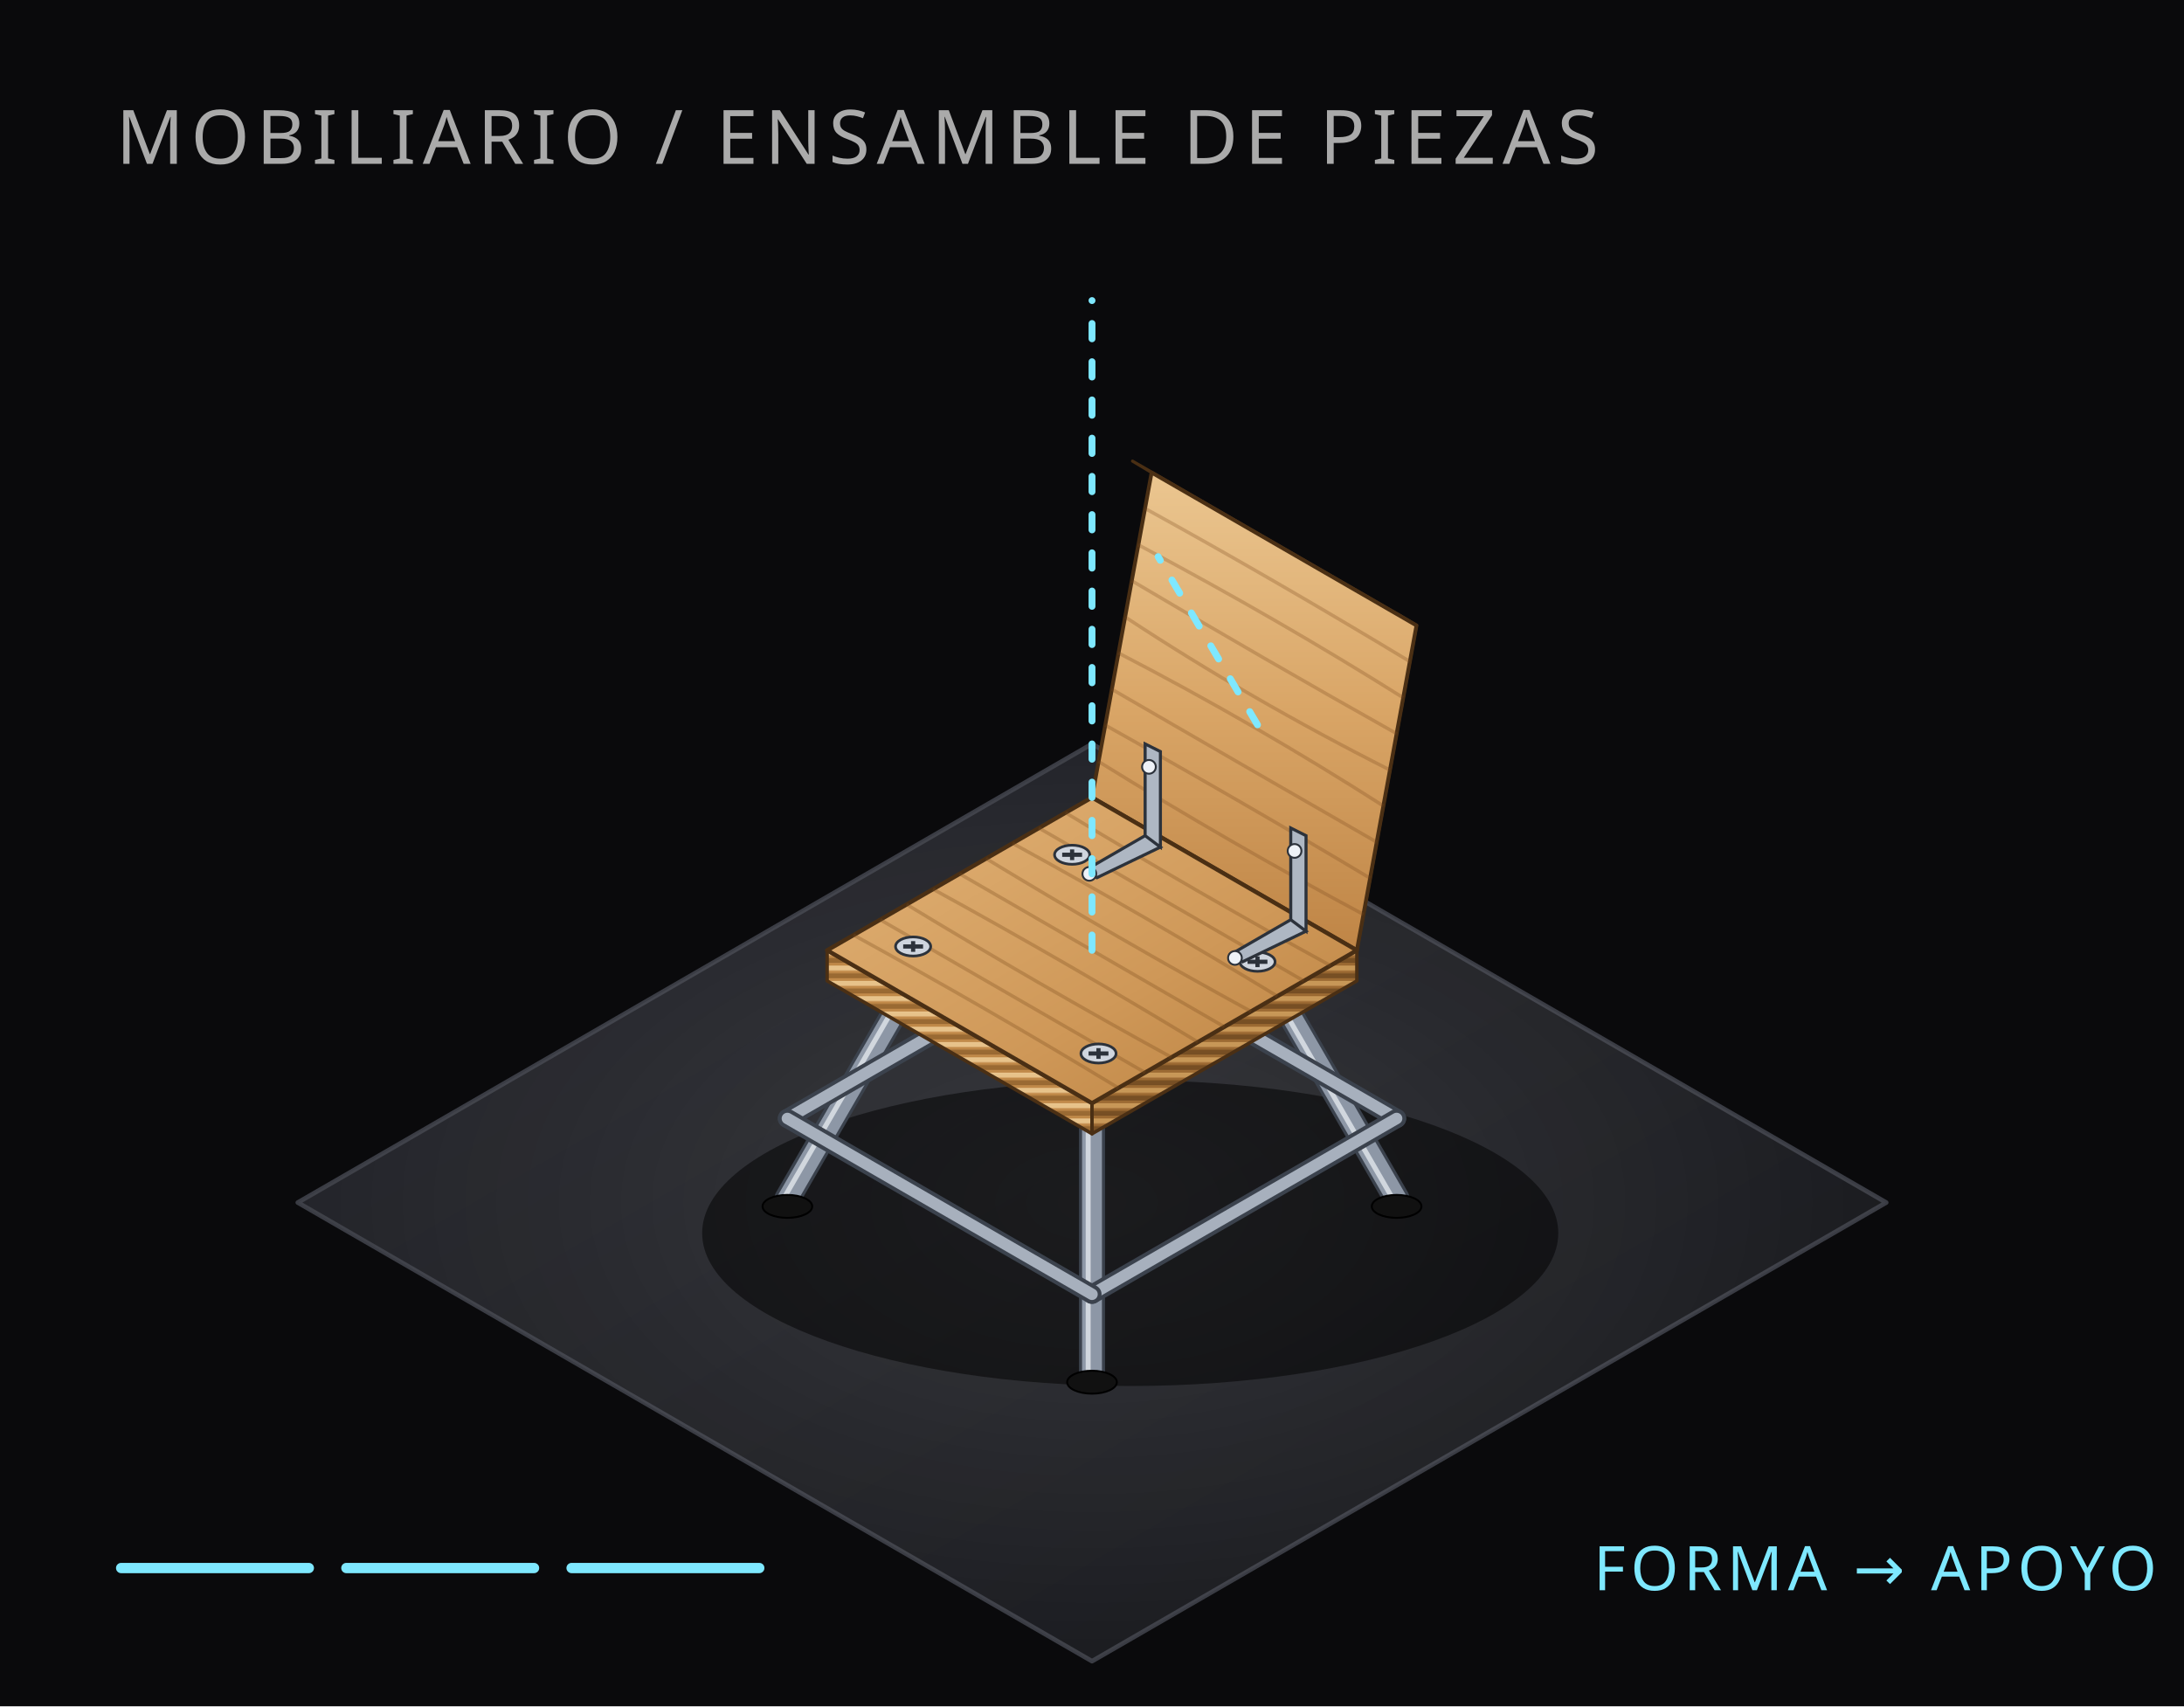
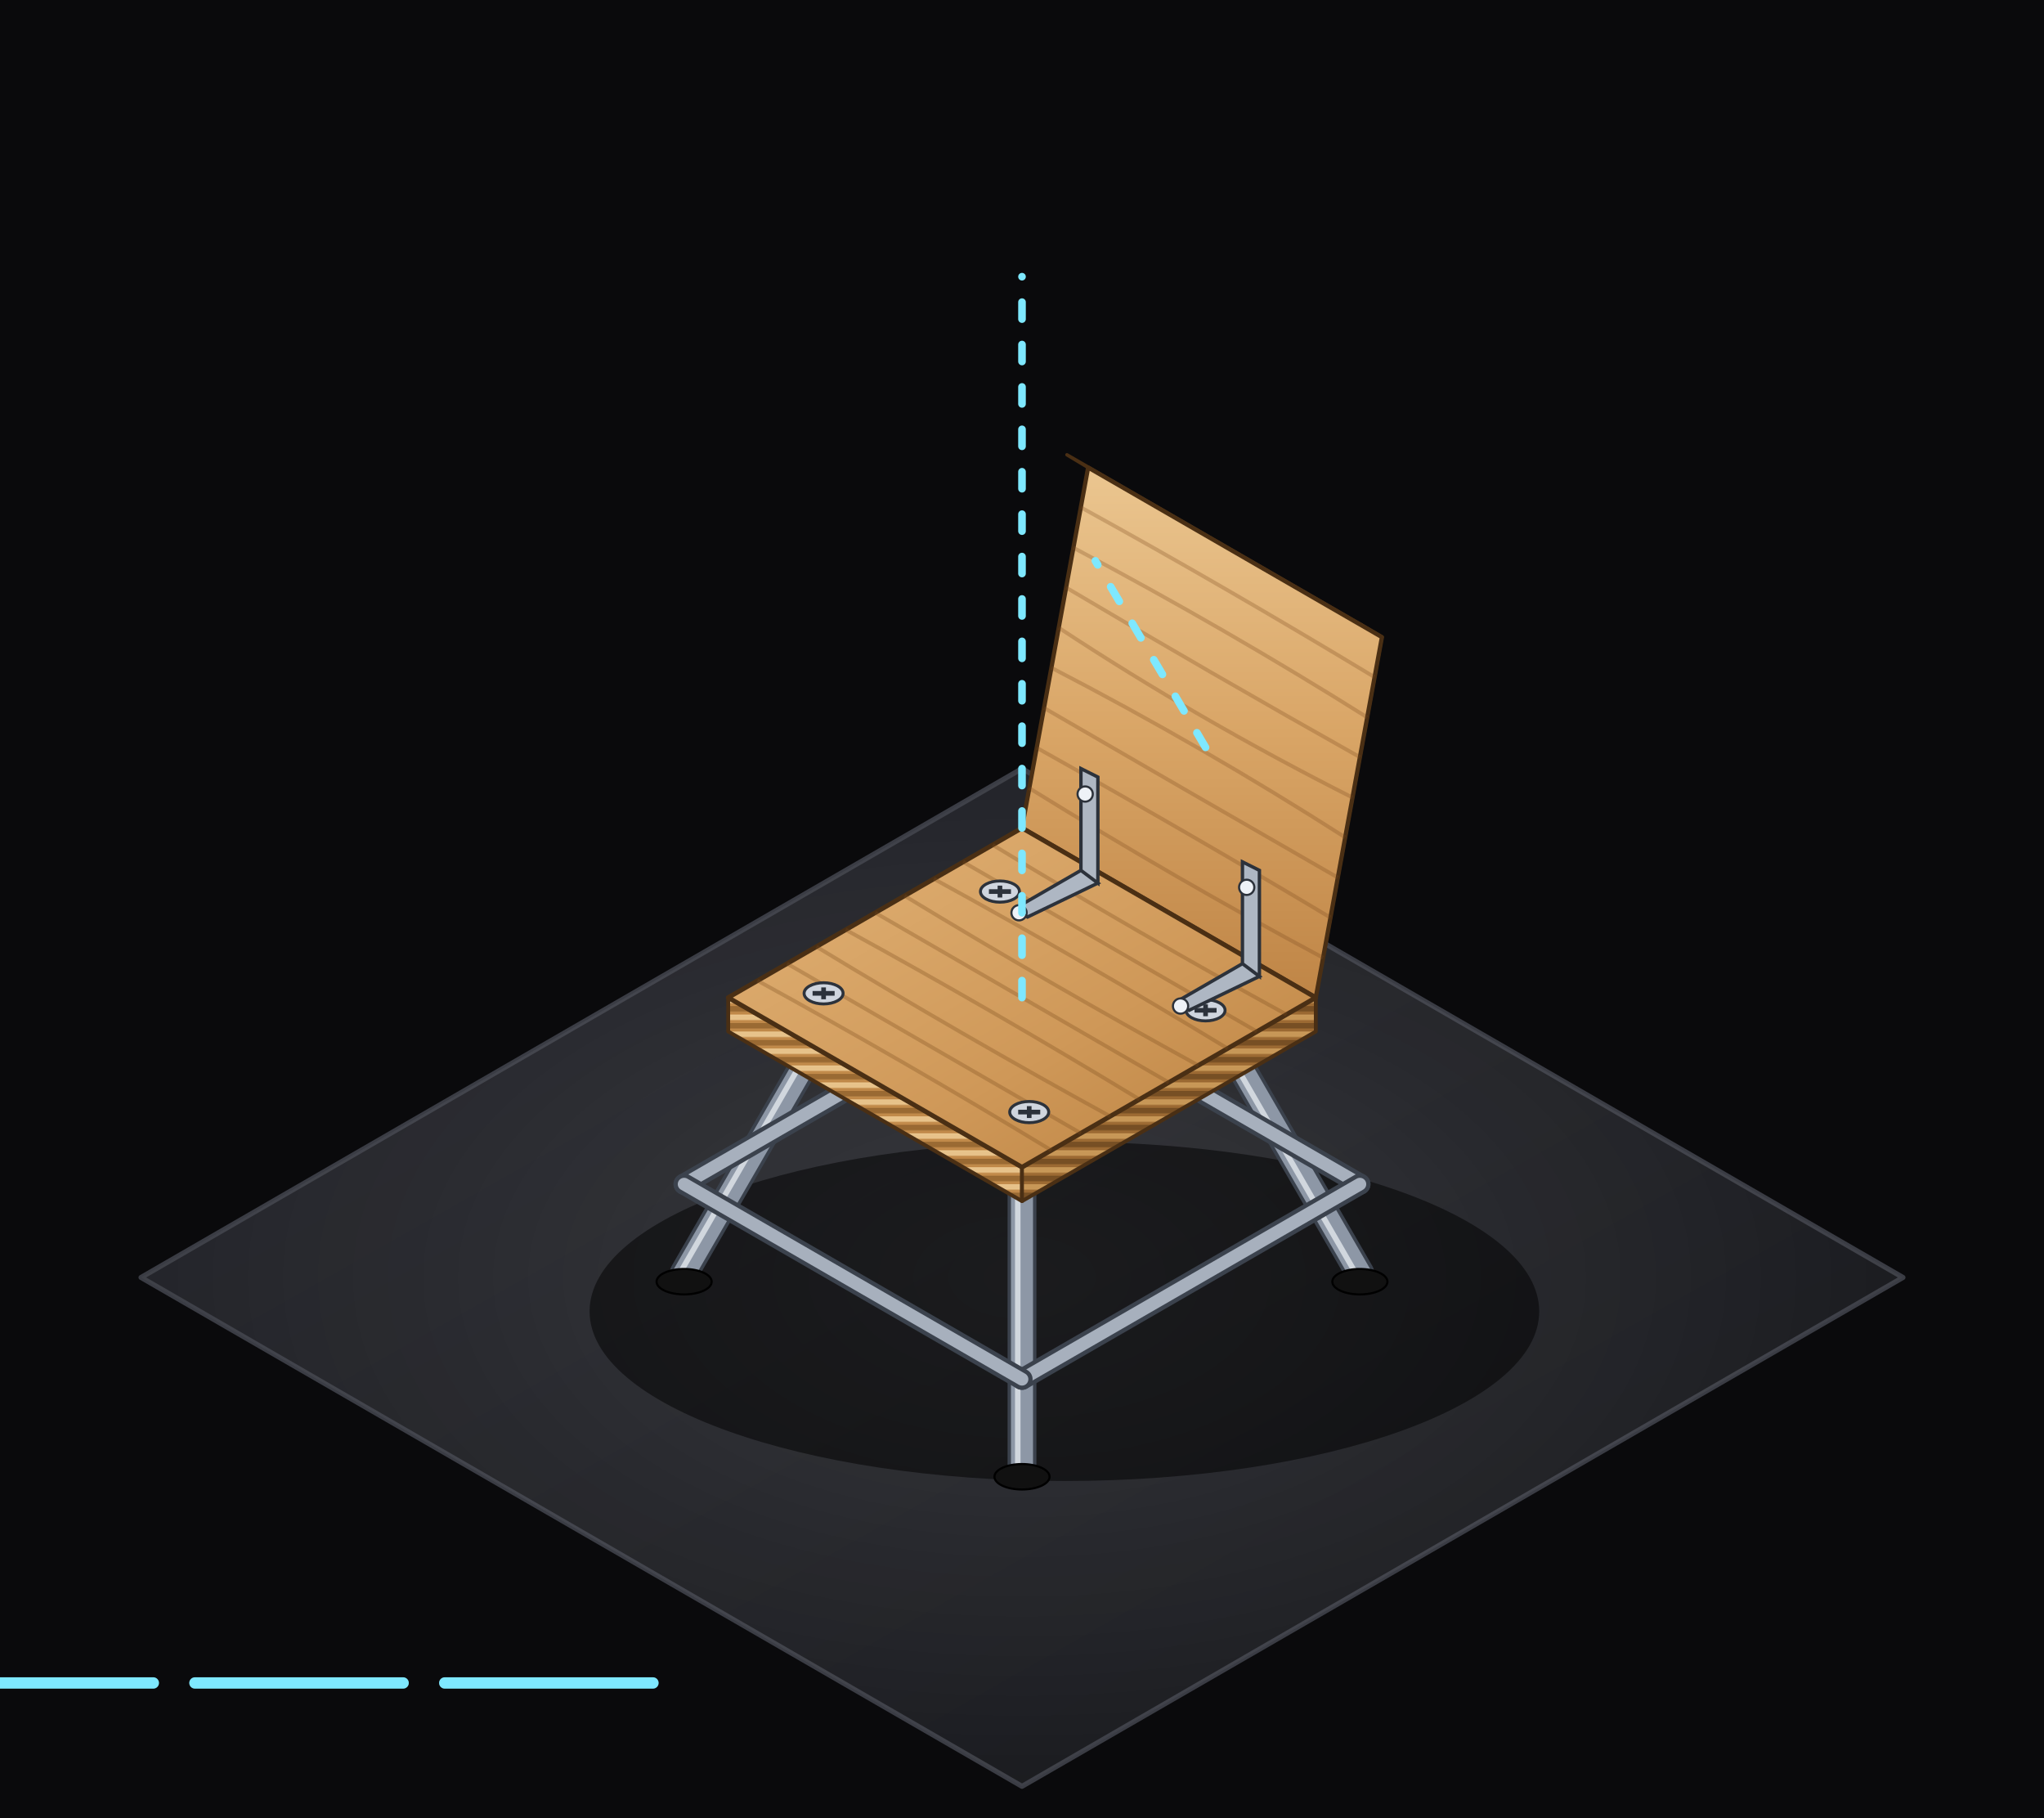
- <svg xmlns="http://www.w3.org/2000/svg" viewBox="0 0 640 500" role="img" aria-labelledby="title desc">
+ <svg xmlns="http://www.w3.org/2000/svg" viewBox="50 15 540 480" role="img" aria-labelledby="title desc">
  <defs>
    <pattern id="grid" width="24" height="24" patternUnits="userSpaceOnUse">
      <path d="M24 0H0V24" fill="none" stroke="#777" stroke-opacity=".15" />
    </pattern>
    <linearGradient id="suelo" x1="0" y1="0" x2="1" y2="1">
      <stop stop-color="#24252b" />
      <stop offset="1" stop-color="#121317" />
    </linearGradient>
    <radialGradient id="luz" cx=".5" cy=".5" r=".6">
      <stop stop-color="#fff" stop-opacity=".12" />
      <stop offset="1" stop-color="#fff" stop-opacity="0" />
    </radialGradient>
    <linearGradient id="madera" x1="0" y1="0" x2="1" y2="1">
      <stop stop-color="#e2b377" />
      <stop offset=".6" stop-color="#cf9858" />
      <stop offset="1" stop-color="#b9803f" />
    </linearGradient>
    <linearGradient id="madera2" x1="0" y1="1" x2="0" y2="0">
      <stop stop-color="#bf8546" />
      <stop offset=".5" stop-color="#d9a566" />
      <stop offset="1" stop-color="#ebc690" />
    </linearGradient>
    <pattern id="ply" width="4" height="4" patternUnits="userSpaceOnUse">
      <rect width="4" height="4" fill="#c18a4a" />
      <rect y="0" width="4" height="1.3" fill="#e7c28a" />
      <rect y="2" width="4" height="1.3" fill="#9a6a33" />
    </pattern>
    <clipPath id="cpAsi">
      <polygon points="320.0 244.0 389.3 284.0 320.0 324.0 250.7 284.0" />
    </clipPath>
    <clipPath id="cpResp">
      <polygon points="320.0 244.0 389.3 284.0 404.9 199.0 335.6 159.0" />
    </clipPath>
    <pattern id="plyd" width="4" height="4" patternUnits="userSpaceOnUse">
      <rect width="4" height="4" fill="#9c6a33" />
      <rect y="0" width="4" height="1.3" fill="#c79757" />
      <rect y="2" width="4" height="1.3" fill="#774f24" />
    </pattern>
  </defs>
  <rect width="640" height="500" fill="#0a0a0c" />
  <g transform="translate(320 330) scale(1.12) translate(-320 -330)">
    <polygon points="320.0 230.0 527.8 350.0 320.0 470.0 112.2 350.0" fill="url(#suelo)" stroke="#3a3c44" stroke-width="1.2" stroke-linejoin="round" />
    <polygon points="320.0 230.0 527.8 350.0 320.0 470.0 112.2 350.0" fill="url(#luz)" />
    <ellipse class="sombra" cx="330.0" cy="358.0" rx="112" ry="40" fill="#000" fill-opacity=".5" />
    <g class="silla">
      <g class="base">
        <path d="M320.0 265.0L320.0 303.0" stroke="#3b424d" stroke-width="6.8" stroke-linecap="round" />
        <path d="M320.0 265.0L320.0 303.0" stroke="#8d97a6" stroke-width="5.2" stroke-linecap="round" />
        <path d="M319.0 265.0L319.0 303.0" stroke="#eef2f7" stroke-opacity=".7" stroke-width="1.3" stroke-linecap="round" />
        <path d="M366.8 292.0L399.7 349.0" stroke="#3b424d" stroke-width="6.8" stroke-linecap="round" />
        <path d="M366.8 292.0L399.7 349.0" stroke="#8d97a6" stroke-width="5.2" stroke-linecap="round" />
        <path d="M365.8 292.0L398.7 349.0" stroke="#eef2f7" stroke-opacity=".7" stroke-width="1.3" stroke-linecap="round" />
        <path d="M273.2 292.0L240.3 349.0" stroke="#3b424d" stroke-width="6.8" stroke-linecap="round" />
        <path d="M273.2 292.0L240.3 349.0" stroke="#8d97a6" stroke-width="5.2" stroke-linecap="round" />
        <path d="M272.2 292.0L239.3 349.0" stroke="#eef2f7" stroke-opacity=".7" stroke-width="1.3" stroke-linecap="round" />
        <path d="M320.0 282.0L399.7 328.0" stroke="#3b424d" stroke-width="5" stroke-linecap="round" />
        <path d="M320.0 282.0L399.7 328.0" stroke="#a7b0bd" stroke-width="3" stroke-linecap="round" />
        <path d="M320.0 282.0L240.3 328.0" stroke="#3b424d" stroke-width="5" stroke-linecap="round" />
        <path d="M320.0 282.0L240.3 328.0" stroke="#a7b0bd" stroke-width="3" stroke-linecap="round" />
        <path d="M320.0 264.0L372.0 294.0L320.0 324.0L268.0 294.0Z" fill="none" stroke="#3b424d" stroke-width="6" stroke-linejoin="round" />
        <path d="M320.0 264.0L372.0 294.0L320.0 324.0L268.0 294.0Z" fill="none" stroke="#9aa4b2" stroke-width="3.6" stroke-linejoin="round" />
        <path d="M320.0 319.0L320.0 395.0" stroke="#3b424d" stroke-width="6.8" stroke-linecap="round" />
        <path d="M320.0 319.0L320.0 395.0" stroke="#8d97a6" stroke-width="5.2" stroke-linecap="round" />
        <path d="M319.0 319.0L319.0 395.0" stroke="#eef2f7" stroke-opacity=".7" stroke-width="1.3" stroke-linecap="round" />
        <path d="M399.7 328.0L320.0 374.0" stroke="#3b424d" stroke-width="5" stroke-linecap="round" />
        <path d="M399.7 328.0L320.0 374.0" stroke="#a7b0bd" stroke-width="3" stroke-linecap="round" />
        <path d="M240.3 328.0L320.0 374.0" stroke="#3b424d" stroke-width="5" stroke-linecap="round" />
        <path d="M240.3 328.0L320.0 374.0" stroke="#a7b0bd" stroke-width="3" stroke-linecap="round" />
        <ellipse cx="320.0" cy="305.0" rx="6.5" ry="3" fill="#111" stroke="#000" stroke-width=".5" />
        <ellipse cx="399.7" cy="351.0" rx="6.5" ry="3" fill="#111" stroke="#000" stroke-width=".5" />
        <ellipse cx="240.3" cy="351.0" rx="6.5" ry="3" fill="#111" stroke="#000" stroke-width=".5" />
        <ellipse cx="320.0" cy="397.0" rx="6.5" ry="3" fill="#111" stroke="#000" stroke-width=".5" />
      </g>
      <g class="respaldo">
        <polygon points="335.6 159.0 404.9 199.0 399.9 196.0 330.6 156.0" fill="url(#ply)" stroke="#4a2f14" stroke-width="0.8" stroke-linejoin="round" />
        <polygon points="389.3 284.0 404.9 199.0 399.9 196.0 384.3 281.0" fill="url(#plyd)" stroke="#4a2f14" stroke-width="0.8" stroke-linejoin="round" />
        <polygon points="320.0 244.0 389.3 284.0 404.9 199.0 335.6 159.0" fill="url(#madera2)" stroke="#4a2f14" stroke-width="1" stroke-linejoin="round" />
        <path d="M321.7 234.6Q356.4 256.1 391.0 274.6M323.5 225.1Q360.1 245.6 392.7 265.1M325.2 215.7Q358.8 235.2 394.5 255.7M326.9 206.2Q362.6 224.7 396.2 246.2M328.7 196.8Q361.3 218.3 397.9 236.8M330.4 187.3Q365.0 207.8 399.7 227.3M332.1 177.9Q368.8 197.4 401.4 217.9M333.9 168.4Q367.5 186.9 403.1 208.4" fill="none" stroke="#7a4a1d" stroke-opacity=".28" stroke-width=".9" />
        <path d="M322.6 229.8L391.9 269.8M325.2 215.7L394.5 255.7M327.8 201.5L397.1 241.5M330.4 187.3L399.7 227.3M333.0 173.2L402.3 213.2" stroke="#fff" stroke-opacity=".0" />
        <g clip-path="url(#cpResp)">
          <polygon class="destello" points="280.0 244.0 306.0 244.0 321.6 159.0 295.6 159.0" fill="#fff" fill-opacity=".26" />
        </g>
      </g>
      <g class="asiento">
        <polygon points="250.7 292.0 320.0 332.0 320.0 324.0 250.7 284.0" fill="url(#ply)" stroke="#4a2f14" stroke-width="0.9" stroke-linejoin="round" />
        <polygon points="389.3 292.0 320.0 332.0 320.0 324.0 389.3 284.0" fill="url(#plyd)" stroke="#4a2f14" stroke-width="0.9" stroke-linejoin="round" />
        <polygon points="320.0 244.0 389.3 284.0 320.0 324.0 250.7 284.0" fill="url(#madera)" stroke="#4a2f14" stroke-width="1.1" stroke-linejoin="round" />
        <path d="M313.1 248.0Q347.7 269.0 382.4 288.0M306.1 252.0Q340.8 272.0 375.4 292.0M299.2 256.0Q333.9 275.0 368.5 296.0M292.3 260.0Q326.9 281.0 361.6 300.0M285.4 264.0Q320.0 284.0 354.6 304.0M278.4 268.0Q313.1 287.0 347.7 308.0M271.5 272.0Q306.1 293.0 340.8 312.0M264.6 276.0Q299.2 296.0 333.9 316.0M257.6 280.0Q292.3 299.0 326.9 320.0" fill="none" stroke="#7a4a1d" stroke-opacity=".3" stroke-width=".9" />
        <g clip-path="url(#cpAsi)">
          <polygon class="destello" points="290.0 228.0 312.0 239.0 242.7 279.0 220.7 268.0" fill="#fff" fill-opacity=".24" />
        </g>
        <g class="tornillo t0" transform="translate(314.8 259.0)">
          <ellipse rx="4.6" ry="2.5" fill="#cfd5de" stroke="#2c323b" stroke-width=".7" />
          <g class="cruz">
            <path d="M-2.6 0h5.2M0 -1.4v2.8" stroke="#2c323b" stroke-width="1.1" />
          </g>
        </g>
        <g class="tornillo t1" transform="translate(363.3 287.0)">
          <ellipse rx="4.6" ry="2.5" fill="#cfd5de" stroke="#2c323b" stroke-width=".7" />
          <g class="cruz">
            <path d="M-2.6 0h5.2M0 -1.4v2.8" stroke="#2c323b" stroke-width="1.1" />
          </g>
        </g>
        <g class="tornillo t2" transform="translate(273.2 283.0)">
          <ellipse rx="4.6" ry="2.5" fill="#cfd5de" stroke="#2c323b" stroke-width=".7" />
          <g class="cruz">
            <path d="M-2.6 0h5.2M0 -1.4v2.8" stroke="#2c323b" stroke-width="1.1" />
          </g>
        </g>
        <g class="tornillo t3" transform="translate(321.7 311.0)">
          <ellipse rx="4.6" ry="2.5" fill="#cfd5de" stroke="#2c323b" stroke-width=".7" />
          <g class="cruz">
            <path d="M-2.6 0h5.2M0 -1.4v2.8" stroke="#2c323b" stroke-width="1.1" />
          </g>
        </g>
      </g>
      <g class="escuadras">
        <g class="escuadra e0">
          <path d="M333.9 254.0L333.9 230.0L337.9 232.0L337.9 257.0ZM333.9 254.0L318.3 263.0L321.3 265.0L337.9 257.0Z" fill="#aeb7c3" stroke="#2c323b" stroke-width=".8" />
          <circle cx="334.9" cy="236.0" r="1.8" fill="#eef2f7" stroke="#2c323b" stroke-width=".5" />
          <circle cx="319.3" cy="264.0" r="1.8" fill="#eef2f7" stroke="#2c323b" stroke-width=".5" />
        </g>
        <g class="escuadra e1">
          <path d="M372.0 276.0L372.0 252.0L376.0 254.0L376.0 279.0ZM372.0 276.0L356.4 285.0L359.4 287.0L376.0 279.0Z" fill="#aeb7c3" stroke="#2c323b" stroke-width=".8" />
          <circle cx="373.0" cy="258.0" r="1.8" fill="#eef2f7" stroke="#2c323b" stroke-width=".5" />
          <circle cx="357.4" cy="286.0" r="1.8" fill="#eef2f7" stroke="#2c323b" stroke-width=".5" />
        </g>
      </g>
    </g>
    <g class="guias" fill="none" stroke="#7ee8ff" stroke-width="1.8" stroke-dasharray="4 6" stroke-linecap="round">
      <path d="M320.0 284.0V114.0" />
      <path d="M363.3 225.0l-26 -44" />
    </g>
    <g class="destornillador">
      <path d="M0 0l0 -26" stroke="#c8ced8" stroke-width="2.4" stroke-linecap="round" />
      <rect x="-5.2" y="-58" width="10.4" height="32" rx="4.6" fill="#e85d2c" stroke="#6b2410" stroke-width="1" />
      <rect x="-5.2" y="-48" width="10.4" height="4" fill="#fff" fill-opacity=".28" />
    </g>
  </g>
-   <text x="34" y="48" fill="#aaa" font-family="Montserrat, sans-serif" font-size="22" letter-spacing="2">MOBILIARIO / ENSAMBLE DE PIEZAS</text>
-   <text x="467" y="466" fill="#7ee8ff" font-family="Montserrat, sans-serif" font-size="18" letter-spacing="1.5">FORMA → APOYO</text>
  <g class="steps" aria-hidden="true">
    <rect x="34" y="458" width="58" height="3" rx="1.5" fill="#2b2b33" />
    <rect class="sf sf1" x="34" y="458" width="58" height="3" rx="1.5" fill="#7ee8ff" />
    <rect x="100" y="458" width="58" height="3" rx="1.5" fill="#2b2b33" />
    <rect class="sf sf2" x="100" y="458" width="58" height="3" rx="1.5" fill="#7ee8ff" />
    <rect x="166" y="458" width="58" height="3" rx="1.5" fill="#2b2b33" />
    <rect class="sf sf3" x="166" y="458" width="58" height="3" rx="1.5" fill="#7ee8ff" />
  </g>
  <style>
    .en-pausa *{animation-play-state:paused!important}
    .sf{transform-box:fill-box;transform-origin:0 50%}
    .base,.asiento,.respaldo,.escuadras,.sombra,.guias,.destornillador{opacity:1}
    @media(prefers-reduced-motion:no-preference){
      .sombra{transform-box:fill-box;transform-origin:center;animation:sombra 9s cubic-bezier(.16,1,.3,1) infinite}
      .base{transform-box:fill-box;transform-origin:50% 100%;animation:base 9s cubic-bezier(.16,1,.3,1) infinite}
      .asiento{animation:asiento 9s cubic-bezier(.16,1,.3,1) infinite}
      .respaldo{animation:respaldo 9s cubic-bezier(.16,1,.3,1) infinite}
      .escuadras{animation:esc 9s ease-out infinite}
      .guias{animation:guias 9s ease-in-out infinite}
      .destornillador{animation:dest 9s cubic-bezier(.4,0,.2,1) infinite}
      .cruz{transform-box:fill-box;transform-origin:center;animation:giro 9s ease-in-out infinite}
      .t1 .cruz{animation-delay:.32s}.t2 .cruz{animation-delay:.64s}.t3 .cruz{animation-delay:.96s}
      .destello{animation:destello 9s ease-in-out infinite}
      .silla{transform-box:view-box;transform-origin:320.0px 350.0px;animation:mece 9s ease-in-out infinite}
      .sf1{animation:sf1 9s linear infinite}.sf2{animation:sf2 9s linear infinite}.sf3{animation:sf3 9s linear infinite}
    }
    @keyframes sombra{0%,3%{opacity:0;transform:scale(.4)}20%,90%{opacity:1;transform:scale(1)}97%,100%{opacity:0;transform:scale(1)}}
    @keyframes base{0%,5%{opacity:0;transform:scaleY(.05)}24%,90%{opacity:1;transform:scaleY(1)}97%,100%{opacity:0;transform:scaleY(1)}}
    @keyframes asiento{0%,22%{opacity:0;transform:translateY(-110px)}37%,90%{opacity:1;transform:translateY(0)}97%,100%{opacity:0;transform:translateY(0)}}
    @keyframes respaldo{0%,50%{opacity:0;transform:translate(26px,-60px)}64%,90%{opacity:1;transform:translate(0,0)}97%,100%{opacity:0;transform:translate(0,0)}}
    @keyframes esc{0%,62%{opacity:0}68%,90%{opacity:1}97%,100%{opacity:0}}
    @keyframes guias{0%,20%{opacity:0}28%,40%{opacity:.9}46%,50%{opacity:0}54%,60%{opacity:.9}66%,100%{opacity:0}}
    @keyframes giro{0%,40%{transform:rotate(0)}44%{transform:rotate(360deg)}100%{transform:rotate(360deg)}}
    @keyframes dest{0%,38%{opacity:0;transform:translate(314.8px,219.0px)}39%{opacity:1;transform:translate(314.8px,259.0px)}42%{transform:translate(314.8px,259.0px)}43.5%{transform:translate(363.3px,287.0px)}45.5%{transform:translate(363.3px,287.0px)}47%{transform:translate(273.2px,283.0px)}49%{transform:translate(273.2px,283.0px)}50.5%{transform:translate(321.7px,311.0px)}52.5%{opacity:1;transform:translate(321.7px,311.0px)}55%,100%{opacity:0;transform:translate(321.7px,261.0px)}}
    @keyframes destello{0%,66%{opacity:0;transform:translateX(0)}70%{opacity:1}86%{opacity:1;transform:translateX(120px)}88%,100%{opacity:0;transform:translateX(120px)}}
    @keyframes mece{0%,74%{rotate:0deg}80%{rotate:-2.6deg}88%{rotate:2.2deg}94%{rotate:-.8deg}98%,100%{rotate:0deg}}
    @keyframes sf1{0%,5%{transform:scaleX(0);opacity:1}24%,90%{transform:scaleX(1);opacity:1}97%,100%{transform:scaleX(1);opacity:0}}
    @keyframes sf2{0%,22%{transform:scaleX(0);opacity:1}52%,90%{transform:scaleX(1);opacity:1}97%,100%{transform:scaleX(1);opacity:0}}
    @keyframes sf3{0%,50%{transform:scaleX(0);opacity:1}66%,90%{transform:scaleX(1);opacity:1}97%,100%{transform:scaleX(1);opacity:0}}
    @media(prefers-reduced-motion:reduce){.base,.asiento,.respaldo,.escuadras,.sombra,.sf{opacity:1;transform:none}.guias,.destornillador{opacity:0}}
  </style>
</svg>
